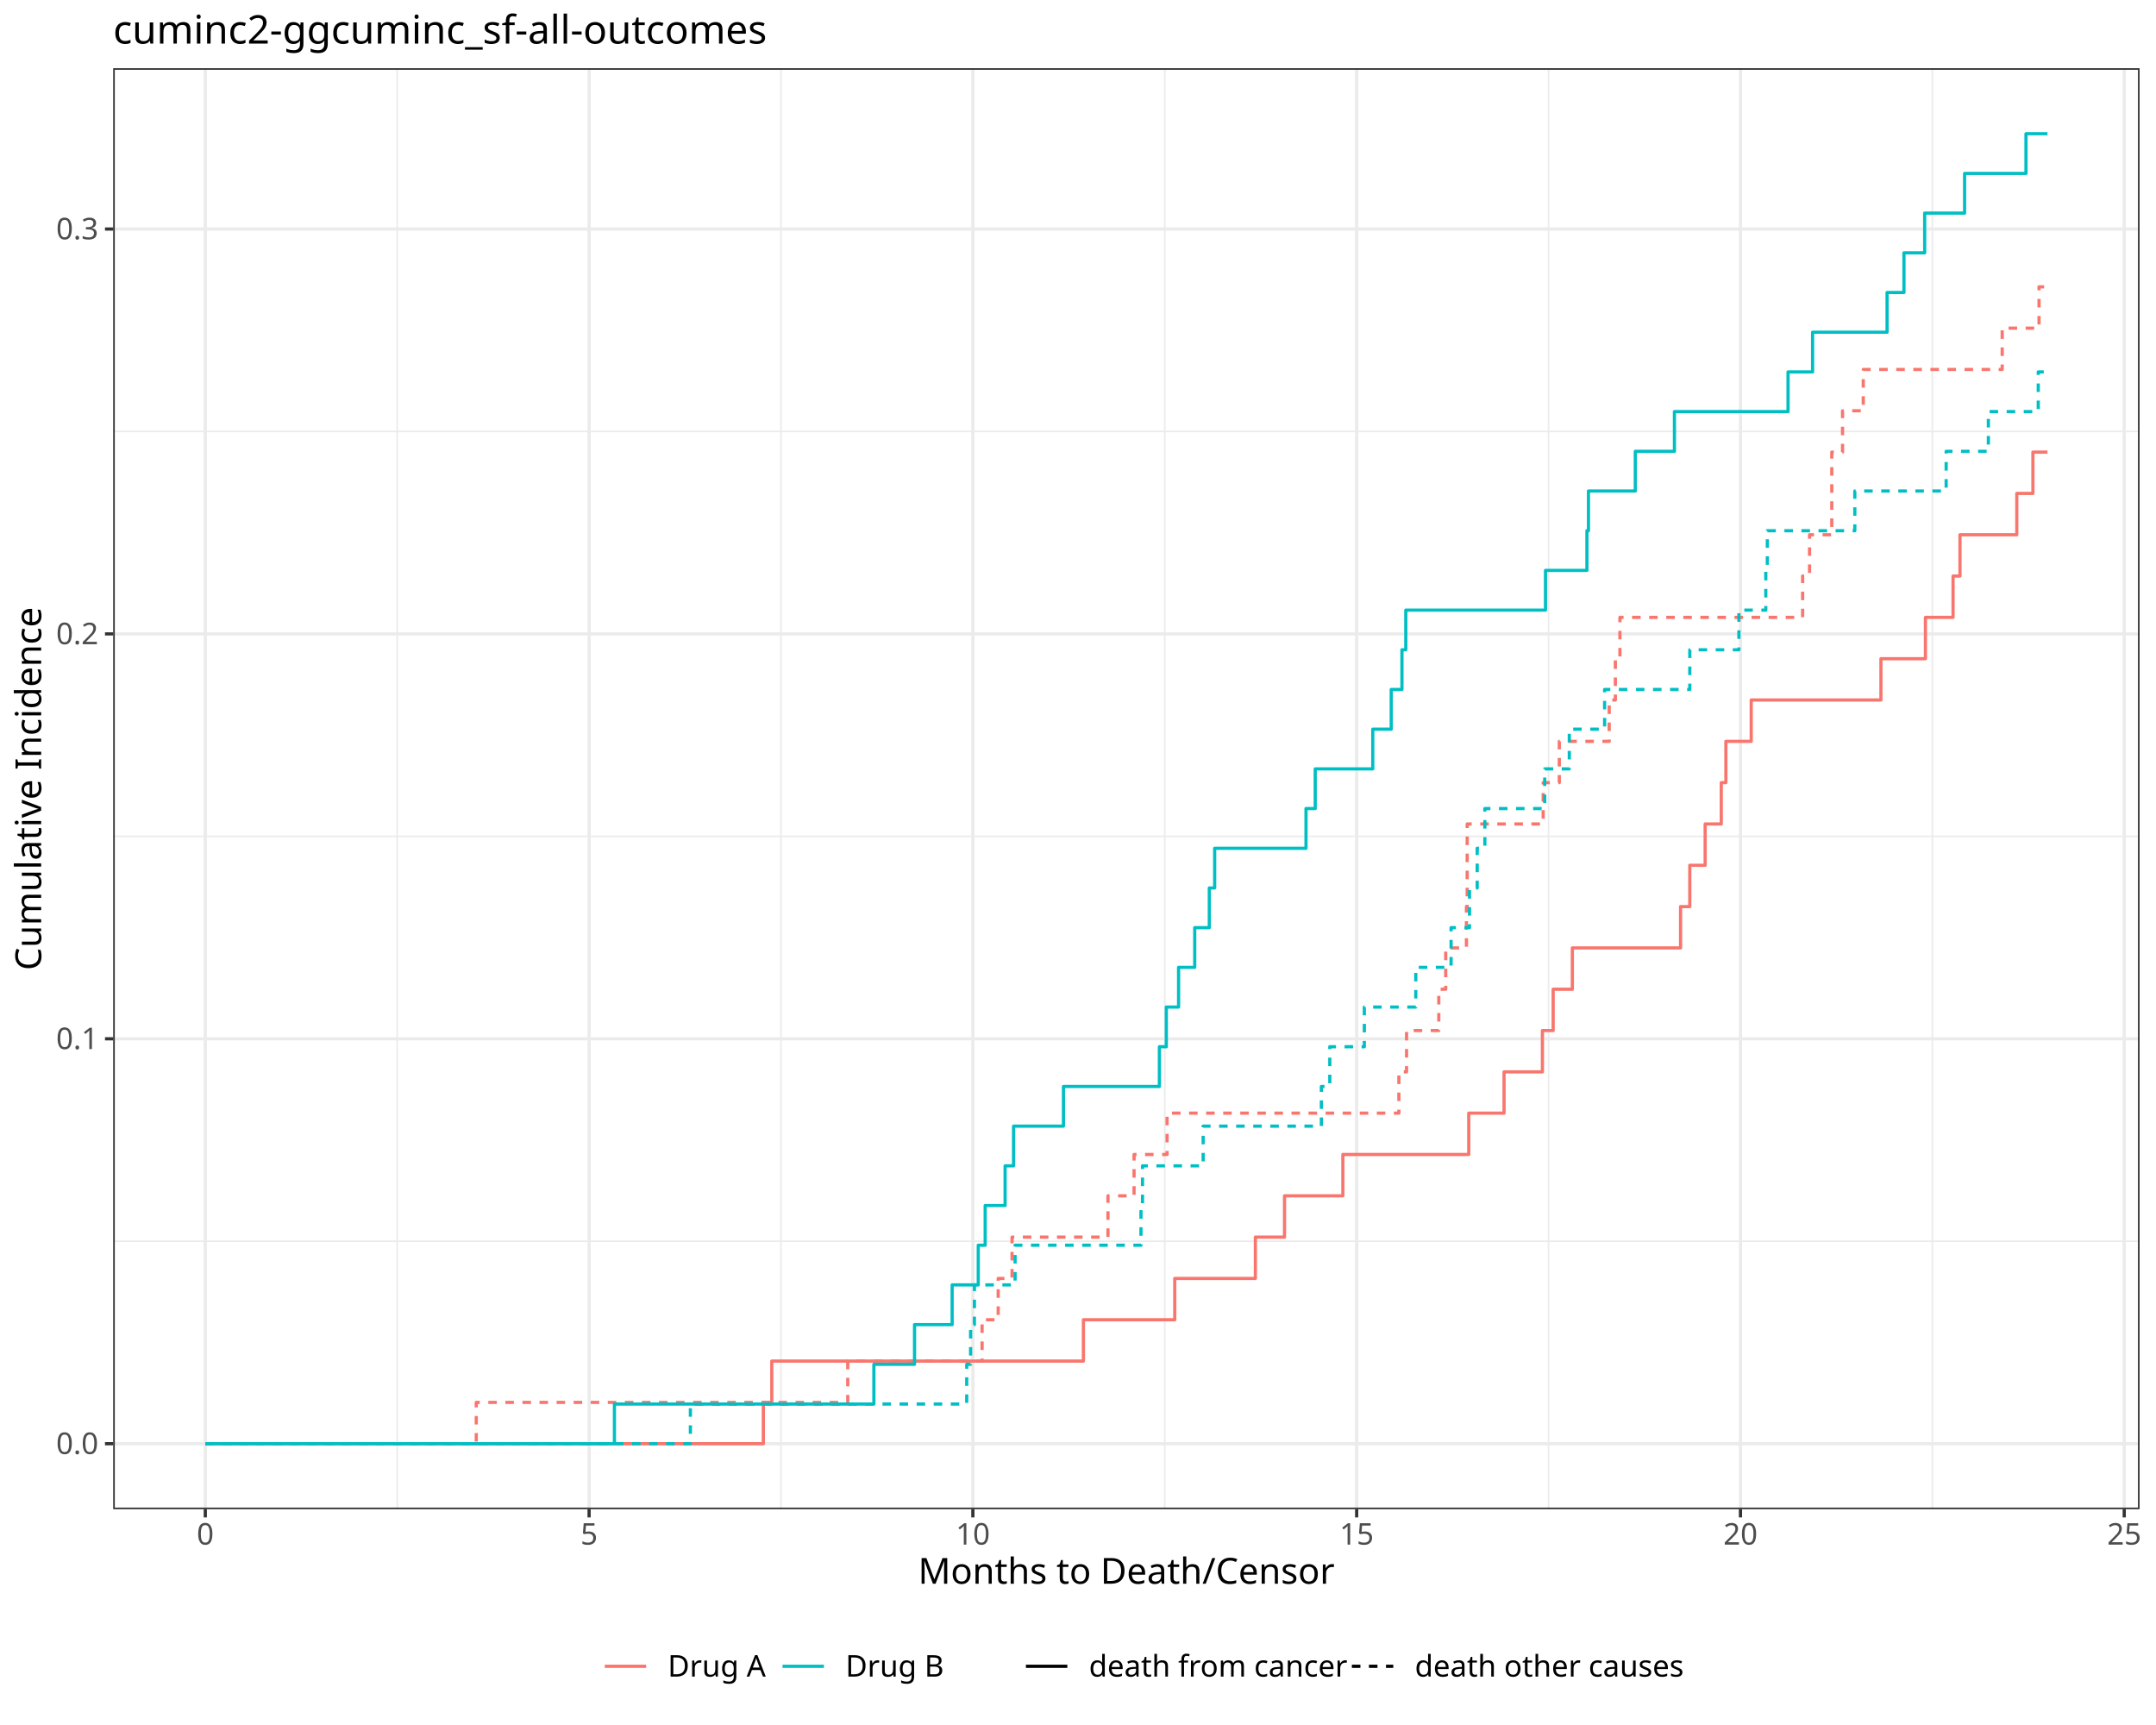
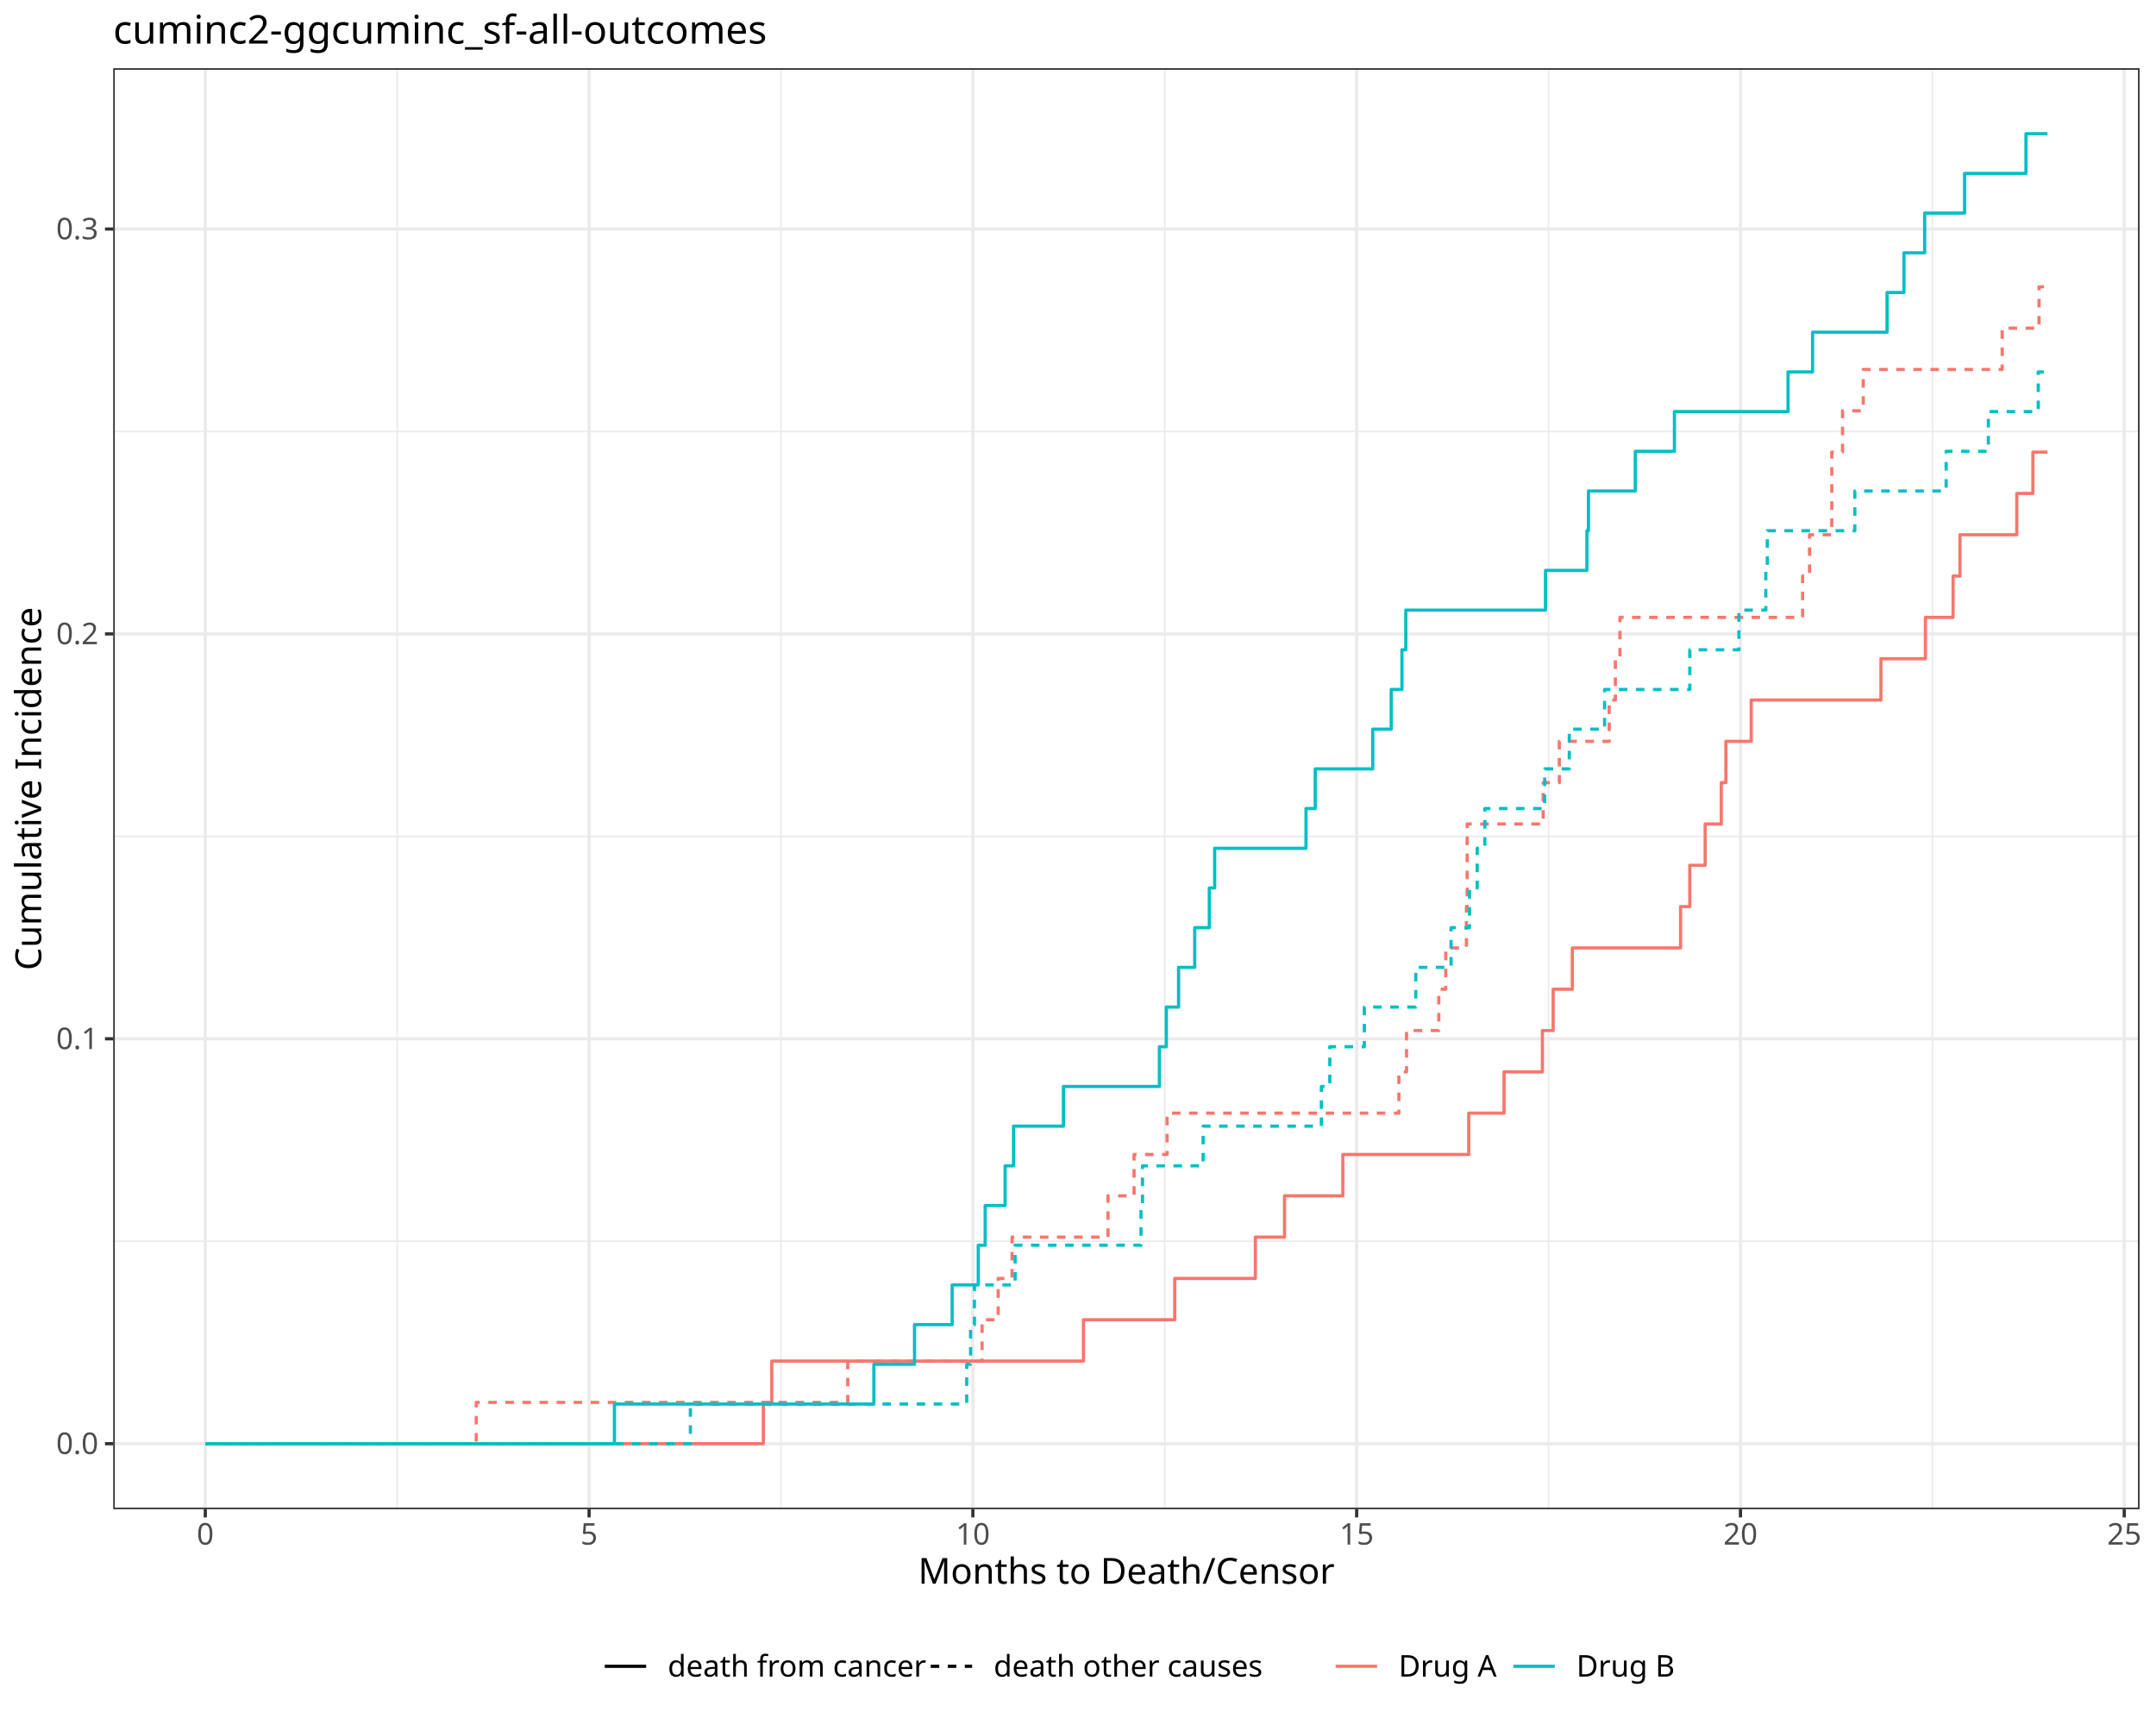
<svg xmlns="http://www.w3.org/2000/svg" class="svglite" data-engine-version="2.0" width="720.00pt" height="576.00pt" viewBox="0 0 720.00 576.00">
  <defs>
    <style type="text/css">
    .svglite line, .svglite polyline, .svglite polygon, .svglite path, .svglite rect, .svglite circle {
      fill: none;
      stroke: #000000;
      stroke-linecap: round;
      stroke-linejoin: round;
      stroke-miterlimit: 10.00;
    }
  </style>
  </defs>
  <rect width="100%" height="100%" style="stroke: none; fill: #FFFFFF;" />
  <defs>
    <clipPath id="cpMC4wMHw3MjAuMDB8MC4wMHw1NzYuMDA=">
      <rect x="0.00" y="0.00" width="720.00" height="576.00" />
    </clipPath>
  </defs>
  <g clip-path="url(#cpMC4wMHw3MjAuMDB8MC4wMHw1NzYuMDA=)">
    <rect x="0.00" y="0.00" width="720.00" height="576.00" style="stroke-width: 1.07; stroke: #FFFFFF; fill: #FFFFFF;" />
  </g>
  <defs>
    <clipPath id="cpMzcuODB8NzE0LjUyfDIyLjc4fDUwMy45NA==">
      <rect x="37.80" y="22.78" width="676.72" height="481.16" />
    </clipPath>
  </defs>
  <g clip-path="url(#cpMzcuODB8NzE0LjUyfDIyLjc4fDUwMy45NA==)">
    <rect x="37.80" y="22.78" width="676.72" height="481.16" style="stroke-width: 1.07; stroke: none; fill: #FFFFFF;" />
    <polyline points="37.80,414.47 714.52,414.47 " style="stroke-width: 0.53; stroke: #EBEBEB; stroke-linecap: butt;" />
    <polyline points="37.80,279.27 714.52,279.27 " style="stroke-width: 0.53; stroke: #EBEBEB; stroke-linecap: butt;" />
    <polyline points="37.80,144.07 714.52,144.07 " style="stroke-width: 0.53; stroke: #EBEBEB; stroke-linecap: butt;" />
    <polyline points="132.65,503.94 132.65,22.78 " style="stroke-width: 0.53; stroke: #EBEBEB; stroke-linecap: butt;" />
    <polyline points="260.81,503.94 260.81,22.78 " style="stroke-width: 0.53; stroke: #EBEBEB; stroke-linecap: butt;" />
    <polyline points="388.98,503.94 388.98,22.78 " style="stroke-width: 0.53; stroke: #EBEBEB; stroke-linecap: butt;" />
    <polyline points="517.14,503.94 517.14,22.78 " style="stroke-width: 0.53; stroke: #EBEBEB; stroke-linecap: butt;" />
    <polyline points="645.31,503.94 645.31,22.78 " style="stroke-width: 0.53; stroke: #EBEBEB; stroke-linecap: butt;" />
    <polyline points="37.80,482.07 714.52,482.07 " style="stroke-width: 1.07; stroke: #EBEBEB; stroke-linecap: butt;" />
    <polyline points="37.80,346.87 714.52,346.87 " style="stroke-width: 1.07; stroke: #EBEBEB; stroke-linecap: butt;" />
    <polyline points="37.80,211.67 714.52,211.67 " style="stroke-width: 1.07; stroke: #EBEBEB; stroke-linecap: butt;" />
    <polyline points="37.80,76.47 714.52,76.47 " style="stroke-width: 1.07; stroke: #EBEBEB; stroke-linecap: butt;" />
    <polyline points="68.56,503.94 68.56,22.78 " style="stroke-width: 1.07; stroke: #EBEBEB; stroke-linecap: butt;" />
    <polyline points="196.73,503.94 196.73,22.78 " style="stroke-width: 1.07; stroke: #EBEBEB; stroke-linecap: butt;" />
    <polyline points="324.89,503.94 324.89,22.78 " style="stroke-width: 1.07; stroke: #EBEBEB; stroke-linecap: butt;" />
    <polyline points="453.06,503.94 453.06,22.78 " style="stroke-width: 1.07; stroke: #EBEBEB; stroke-linecap: butt;" />
    <polyline points="581.23,503.94 581.23,22.78 " style="stroke-width: 1.07; stroke: #EBEBEB; stroke-linecap: butt;" />
    <polyline points="709.39,503.94 709.39,22.78 " style="stroke-width: 1.07; stroke: #EBEBEB; stroke-linecap: butt;" />
    <polyline points="68.56,482.07 159.05,482.07 159.05,482.07 254.92,482.07 254.92,468.28 257.74,468.28 257.74,454.48 283.11,454.48 283.11,454.48 327.97,454.48 327.97,454.48 333.35,454.48 333.35,454.48 337.97,454.48 337.97,454.48 361.81,454.48 361.81,440.68 370.01,440.68 370.01,440.68 378.72,440.68 378.72,440.68 389.75,440.68 389.75,440.68 392.31,440.68 392.31,426.89 419.23,426.89 419.23,413.09 428.97,413.09 428.97,399.30 448.45,399.30 448.45,385.50 467.16,385.50 467.16,385.50 469.72,385.50 469.72,385.50 480.49,385.50 480.49,385.50 482.80,385.50 482.80,385.50 489.72,385.50 489.72,385.50 489.97,385.50 489.97,385.50 490.49,385.50 490.49,371.70 502.28,371.70 502.28,357.91 515.09,357.91 515.09,344.11 515.35,344.11 515.35,344.11 518.68,344.11 518.68,330.32 520.73,330.32 520.73,330.32 525.09,330.32 525.09,316.52 537.39,316.52 537.39,316.52 539.45,316.52 539.45,316.52 540.98,316.52 540.98,316.52 561.23,316.52 561.23,302.72 564.31,302.72 564.31,288.93 569.44,288.93 569.44,275.13 574.82,275.13 574.82,261.33 576.36,261.33 576.36,247.54 584.82,247.54 584.82,233.74 601.99,233.74 601.99,233.74 604.30,233.74 604.30,233.74 611.73,233.74 611.73,233.74 615.32,233.74 615.32,233.74 622.24,233.74 622.24,233.74 628.14,233.74 628.14,219.95 643.00,219.95 643.00,206.15 652.23,206.15 652.23,192.35 654.54,192.35 654.54,178.56 668.64,178.56 668.64,178.56 673.51,178.56 673.51,164.76 678.89,164.76 678.89,150.97 680.94,150.97 680.94,150.97 683.76,150.97 683.76,150.97 " style="stroke-width: 1.07; stroke: #F8766D; stroke-linecap: butt;" />
    <polyline points="68.56,482.07 159.05,482.07 159.05,468.28 254.92,468.28 254.92,468.28 257.74,468.28 257.74,468.28 283.11,468.28 283.11,454.48 327.97,454.48 327.97,440.68 333.35,440.68 333.35,426.89 337.97,426.89 337.97,413.09 361.81,413.09 361.81,413.09 370.01,413.09 370.01,399.30 378.72,399.30 378.72,385.50 389.75,385.50 389.75,371.70 392.31,371.70 392.31,371.70 419.23,371.70 419.23,371.70 428.97,371.70 428.97,371.70 448.45,371.70 448.45,371.70 467.16,371.70 467.16,357.91 469.72,357.91 469.72,344.11 480.49,344.11 480.49,330.32 482.80,330.32 482.80,316.52 489.72,316.52 489.72,302.72 489.97,302.72 489.97,275.13 490.49,275.13 490.49,275.13 502.28,275.13 502.28,275.13 515.09,275.13 515.09,275.13 515.35,275.13 515.35,261.33 518.68,261.33 518.68,261.33 520.73,261.33 520.73,247.54 525.09,247.54 525.09,247.54 537.39,247.54 537.39,233.74 539.45,233.74 539.45,219.95 540.98,219.95 540.98,206.15 561.23,206.15 561.23,206.15 564.31,206.15 564.31,206.15 569.44,206.15 569.44,206.15 574.82,206.15 574.82,206.15 576.36,206.15 576.36,206.15 584.82,206.15 584.82,206.15 601.99,206.15 601.99,192.35 604.30,192.35 604.30,178.56 611.73,178.56 611.73,150.97 615.32,150.97 615.32,137.17 622.24,137.17 622.24,123.37 628.14,123.37 628.14,123.37 643.00,123.37 643.00,123.37 652.23,123.37 652.23,123.37 654.54,123.37 654.54,123.37 668.64,123.37 668.64,109.58 673.51,109.58 673.51,109.58 678.89,109.58 678.89,109.58 680.94,109.58 680.94,95.78 683.76,95.78 683.76,95.78 " style="stroke-width: 1.07; stroke: #F8766D; stroke-dasharray: 2.85,2.85; stroke-linecap: butt;" />
    <polyline points="68.56,482.07 205.19,482.07 205.19,468.82 230.56,468.82 230.56,468.82 291.83,468.82 291.83,455.56 305.41,455.56 305.41,442.31 317.97,442.31 317.97,429.05 322.84,429.05 322.84,429.05 324.13,429.05 324.13,429.05 325.41,429.05 325.41,429.05 326.69,429.05 326.69,415.80 329.00,415.80 329.00,402.54 335.66,402.54 335.66,389.29 338.48,389.29 338.48,376.03 338.99,376.03 338.99,376.03 355.14,376.03 355.14,362.78 381.03,362.78 381.03,362.78 381.54,362.78 381.54,362.78 387.18,362.78 387.18,349.52 389.49,349.52 389.49,336.27 393.59,336.27 393.59,323.01 398.98,323.01 398.98,309.76 401.79,309.76 401.79,309.76 403.85,309.76 403.85,296.50 405.64,296.50 405.64,283.25 436.14,283.25 436.14,269.99 439.22,269.99 439.22,256.74 441.27,256.74 441.27,256.74 444.09,256.74 444.09,256.74 455.62,256.74 455.62,256.74 458.44,256.74 458.44,243.48 464.60,243.48 464.60,230.23 468.18,230.23 468.18,216.97 469.47,216.97 469.47,203.72 472.80,203.72 472.80,203.72 484.59,203.72 484.59,203.72 490.74,203.72 490.74,203.72 493.31,203.72 493.31,203.72 495.87,203.72 495.87,203.72 515.86,203.72 515.86,203.72 516.12,203.72 516.12,190.46 524.07,190.46 524.07,190.46 529.96,190.46 529.96,177.21 530.47,177.21 530.47,163.95 535.86,163.95 535.86,163.95 546.11,163.95 546.11,150.70 559.18,150.70 559.18,137.44 564.31,137.44 564.31,137.44 580.71,137.44 580.71,137.44 589.69,137.44 589.69,137.44 590.20,137.44 590.20,137.44 597.12,137.44 597.12,124.19 605.32,124.19 605.32,110.93 619.42,110.93 619.42,110.93 630.19,110.93 630.19,97.67 635.83,97.67 635.83,84.42 642.75,84.42 642.75,71.16 649.92,71.16 649.92,71.16 656.08,71.16 656.08,57.91 664.02,57.91 664.02,57.91 676.58,57.91 676.58,44.65 680.68,44.65 680.68,44.65 683.76,44.65 683.76,44.65 " style="stroke-width: 1.07; stroke: #00BFC4; stroke-linecap: butt;" />
    <polyline points="68.56,482.07 205.19,482.07 205.19,482.07 230.56,482.07 230.56,468.82 291.83,468.82 291.83,468.82 305.41,468.82 305.41,468.82 317.97,468.82 317.97,468.82 322.84,468.82 322.84,455.56 324.13,455.56 324.13,442.31 325.41,442.31 325.41,429.05 326.69,429.05 326.69,429.05 329.00,429.05 329.00,429.05 335.66,429.05 335.66,429.05 338.48,429.05 338.48,429.05 338.99,429.05 338.99,415.80 355.14,415.80 355.14,415.80 381.03,415.80 381.03,402.54 381.54,402.54 381.54,389.29 387.18,389.29 387.18,389.29 389.49,389.29 389.49,389.29 393.59,389.29 393.59,389.29 398.98,389.29 398.98,389.29 401.79,389.29 401.79,376.03 403.85,376.03 403.85,376.03 405.64,376.03 405.64,376.03 436.14,376.03 436.14,376.03 439.22,376.03 439.22,376.03 441.27,376.03 441.27,362.78 444.09,362.78 444.09,349.52 455.62,349.52 455.62,336.27 458.44,336.27 458.44,336.27 464.60,336.27 464.60,336.27 468.18,336.27 468.18,336.27 469.47,336.27 469.47,336.27 472.80,336.27 472.80,323.01 484.59,323.01 484.59,309.76 490.74,309.76 490.74,296.50 493.31,296.50 493.31,283.25 495.87,283.25 495.87,269.99 515.86,269.99 515.86,256.74 516.12,256.74 516.12,256.74 524.07,256.74 524.07,243.48 529.96,243.48 529.96,243.48 530.47,243.48 530.47,243.48 535.86,243.48 535.86,230.23 546.11,230.23 546.11,230.23 559.18,230.23 559.18,230.23 564.31,230.23 564.31,216.97 580.71,216.97 580.71,203.72 589.69,203.72 589.69,190.46 590.20,190.46 590.20,177.21 597.12,177.21 597.12,177.21 605.32,177.21 605.32,177.21 619.42,177.21 619.42,163.95 630.19,163.95 630.19,163.95 635.83,163.95 635.83,163.95 642.75,163.95 642.75,163.95 649.92,163.95 649.92,150.70 656.08,150.70 656.08,150.70 664.02,150.70 664.02,137.44 676.58,137.44 676.58,137.44 680.68,137.44 680.68,124.19 683.76,124.19 683.76,124.19 " style="stroke-width: 1.07; stroke: #00BFC4; stroke-dasharray: 2.85,2.85; stroke-linecap: butt;" />
    <rect x="37.80" y="22.78" width="676.72" height="481.16" style="stroke-width: 1.07; stroke: #333333;" />
  </g>
  <g clip-path="url(#cpMC4wMHw3MjAuMDB8MC4wMHw1NzYuMDA=)">
    <text x="32.87" y="485.51" text-anchor="end" style="font-size: 10.00px; fill: #4D4D4D; font-family: sans;" textLength="13.90px" lengthAdjust="spacingAndGlyphs">0.0</text>
    <text x="32.87" y="350.31" text-anchor="end" style="font-size: 10.00px; fill: #4D4D4D; font-family: sans;" textLength="13.90px" lengthAdjust="spacingAndGlyphs">0.1</text>
    <text x="32.87" y="215.11" text-anchor="end" style="font-size: 10.00px; fill: #4D4D4D; font-family: sans;" textLength="13.90px" lengthAdjust="spacingAndGlyphs">0.2</text>
    <text x="32.87" y="79.91" text-anchor="end" style="font-size: 10.00px; fill: #4D4D4D; font-family: sans;" textLength="13.90px" lengthAdjust="spacingAndGlyphs">0.3</text>
    <polyline points="35.06,482.07 37.80,482.07 " style="stroke-width: 1.07; stroke: #333333; stroke-linecap: butt;" />
    <polyline points="35.06,346.87 37.80,346.87 " style="stroke-width: 1.07; stroke: #333333; stroke-linecap: butt;" />
    <polyline points="35.06,211.67 37.80,211.67 " style="stroke-width: 1.07; stroke: #333333; stroke-linecap: butt;" />
    <polyline points="35.06,76.47 37.80,76.47 " style="stroke-width: 1.07; stroke: #333333; stroke-linecap: butt;" />
    <polyline points="68.56,506.68 68.56,503.94 " style="stroke-width: 1.07; stroke: #333333; stroke-linecap: butt;" />
    <polyline points="196.73,506.68 196.73,503.94 " style="stroke-width: 1.07; stroke: #333333; stroke-linecap: butt;" />
    <polyline points="324.89,506.68 324.89,503.94 " style="stroke-width: 1.07; stroke: #333333; stroke-linecap: butt;" />
    <polyline points="453.06,506.68 453.06,503.94 " style="stroke-width: 1.07; stroke: #333333; stroke-linecap: butt;" />
    <polyline points="581.23,506.68 581.23,503.94 " style="stroke-width: 1.07; stroke: #333333; stroke-linecap: butt;" />
    <polyline points="709.39,506.68 709.39,503.94 " style="stroke-width: 1.07; stroke: #333333; stroke-linecap: butt;" />
    <text x="68.56" y="515.76" text-anchor="middle" style="font-size: 10.00px; fill: #4D4D4D; font-family: sans;" textLength="5.56px" lengthAdjust="spacingAndGlyphs">0</text>
    <text x="196.73" y="515.76" text-anchor="middle" style="font-size: 10.00px; fill: #4D4D4D; font-family: sans;" textLength="5.56px" lengthAdjust="spacingAndGlyphs">5</text>
    <text x="324.89" y="515.76" text-anchor="middle" style="font-size: 10.00px; fill: #4D4D4D; font-family: sans;" textLength="11.12px" lengthAdjust="spacingAndGlyphs">10</text>
    <text x="453.06" y="515.76" text-anchor="middle" style="font-size: 10.00px; fill: #4D4D4D; font-family: sans;" textLength="11.12px" lengthAdjust="spacingAndGlyphs">15</text>
    <text x="581.23" y="515.76" text-anchor="middle" style="font-size: 10.00px; fill: #4D4D4D; font-family: sans;" textLength="11.12px" lengthAdjust="spacingAndGlyphs">20</text>
    <text x="709.39" y="515.76" text-anchor="middle" style="font-size: 10.00px; fill: #4D4D4D; font-family: sans;" textLength="11.12px" lengthAdjust="spacingAndGlyphs">25</text>
    <text x="376.16" y="528.83" text-anchor="middle" style="font-size: 12.00px; font-family: sans;" textLength="130.09px" lengthAdjust="spacingAndGlyphs">Months to Death/Censor</text>
    <text transform="translate(13.74,263.36) rotate(-90)" text-anchor="middle" style="font-size: 12.00px; font-family: sans;" textLength="114.75px" lengthAdjust="spacingAndGlyphs">Cumulative Incidence</text>
-     <rect x="189.28" y="542.28" width="129.69" height="28.24" style="stroke-width: 1.07; stroke: none; fill: #FFFFFF;" />
+     <rect x="189.28" y="542.28" width="233.12" height="28.24" style="stroke-width: 1.07; stroke: none; fill: #FFFFFF;" />
    <rect x="200.23" y="547.76" width="17.28" height="17.28" style="stroke-width: 1.07; stroke: none; fill: #FFFFFF;" />
-     <line x1="201.96" y1="556.40" x2="215.79" y2="556.40" style="stroke-width: 1.07; stroke: #F8766D; stroke-linecap: butt;" />
-     <rect x="259.60" y="547.76" width="17.28" height="17.28" style="stroke-width: 1.07; stroke: none; fill: #FFFFFF;" />
-     <line x1="261.33" y1="556.40" x2="275.15" y2="556.40" style="stroke-width: 1.07; stroke: #00BFC4; stroke-linecap: butt;" />
-     <text x="222.99" y="559.84" style="font-size: 10.00px; font-family: sans;" textLength="31.13px" lengthAdjust="spacingAndGlyphs">Drug A</text>
-     <text x="282.36" y="559.84" style="font-size: 10.00px; font-family: sans;" textLength="31.13px" lengthAdjust="spacingAndGlyphs">Drug B</text>
-     <rect x="329.93" y="542.28" width="233.12" height="28.24" style="stroke-width: 1.07; stroke: none; fill: #FFFFFF;" />
-     <rect x="340.89" y="547.76" width="17.28" height="17.28" style="stroke-width: 1.07; stroke: none; fill: #FFFFFF;" />
-     <line x1="342.61" y1="556.40" x2="356.44" y2="556.40" style="stroke-width: 1.07; stroke-linecap: butt;" />
-     <rect x="449.73" y="547.76" width="17.28" height="17.28" style="stroke-width: 1.07; stroke: none; fill: #FFFFFF;" />
-     <line x1="451.46" y1="556.40" x2="465.29" y2="556.40" style="stroke-width: 1.07; stroke-dasharray: 2.85,2.85; stroke-linecap: butt;" />
-     <text x="363.65" y="559.84" style="font-size: 10.00px; font-family: sans;" textLength="80.61px" lengthAdjust="spacingAndGlyphs">death from cancer</text>
-     <text x="472.49" y="559.84" style="font-size: 10.00px; font-family: sans;" textLength="85.07px" lengthAdjust="spacingAndGlyphs">death other causes</text>
+     <line x1="201.96" y1="556.40" x2="215.79" y2="556.40" style="stroke-width: 1.07; stroke-linecap: butt;" />
+     <rect x="309.08" y="547.76" width="17.28" height="17.28" style="stroke-width: 1.07; stroke: none; fill: #FFFFFF;" />
+     <line x1="310.81" y1="556.40" x2="324.64" y2="556.40" style="stroke-width: 1.07; stroke-dasharray: 2.85,2.85; stroke-linecap: butt;" />
+     <text x="222.99" y="559.84" style="font-size: 10.00px; font-family: sans;" textLength="80.61px" lengthAdjust="spacingAndGlyphs">death from cancer</text>
+     <text x="331.84" y="559.84" style="font-size: 10.00px; font-family: sans;" textLength="85.07px" lengthAdjust="spacingAndGlyphs">death other causes</text>
+     <rect x="433.35" y="542.28" width="129.69" height="28.24" style="stroke-width: 1.07; stroke: none; fill: #FFFFFF;" />
+     <rect x="444.31" y="547.76" width="17.28" height="17.28" style="stroke-width: 1.07; stroke: none; fill: #FFFFFF;" />
+     <line x1="446.04" y1="556.40" x2="459.87" y2="556.40" style="stroke-width: 1.07; stroke: #F8766D; stroke-linecap: butt;" />
+     <rect x="503.68" y="547.76" width="17.28" height="17.28" style="stroke-width: 1.07; stroke: none; fill: #FFFFFF;" />
+     <line x1="505.41" y1="556.40" x2="519.23" y2="556.40" style="stroke-width: 1.07; stroke: #00BFC4; stroke-linecap: butt;" />
+     <text x="467.07" y="559.84" style="font-size: 10.00px; font-family: sans;" textLength="31.13px" lengthAdjust="spacingAndGlyphs">Drug A</text>
+     <text x="526.44" y="559.84" style="font-size: 10.00px; font-family: sans;" textLength="31.13px" lengthAdjust="spacingAndGlyphs">Drug B</text>
    <text x="37.80" y="14.56" style="font-size: 13.20px; font-family: sans;" textLength="206.93px" lengthAdjust="spacingAndGlyphs">cuminc2-ggcuminc_sf-all-outcomes</text>
  </g>
</svg>
